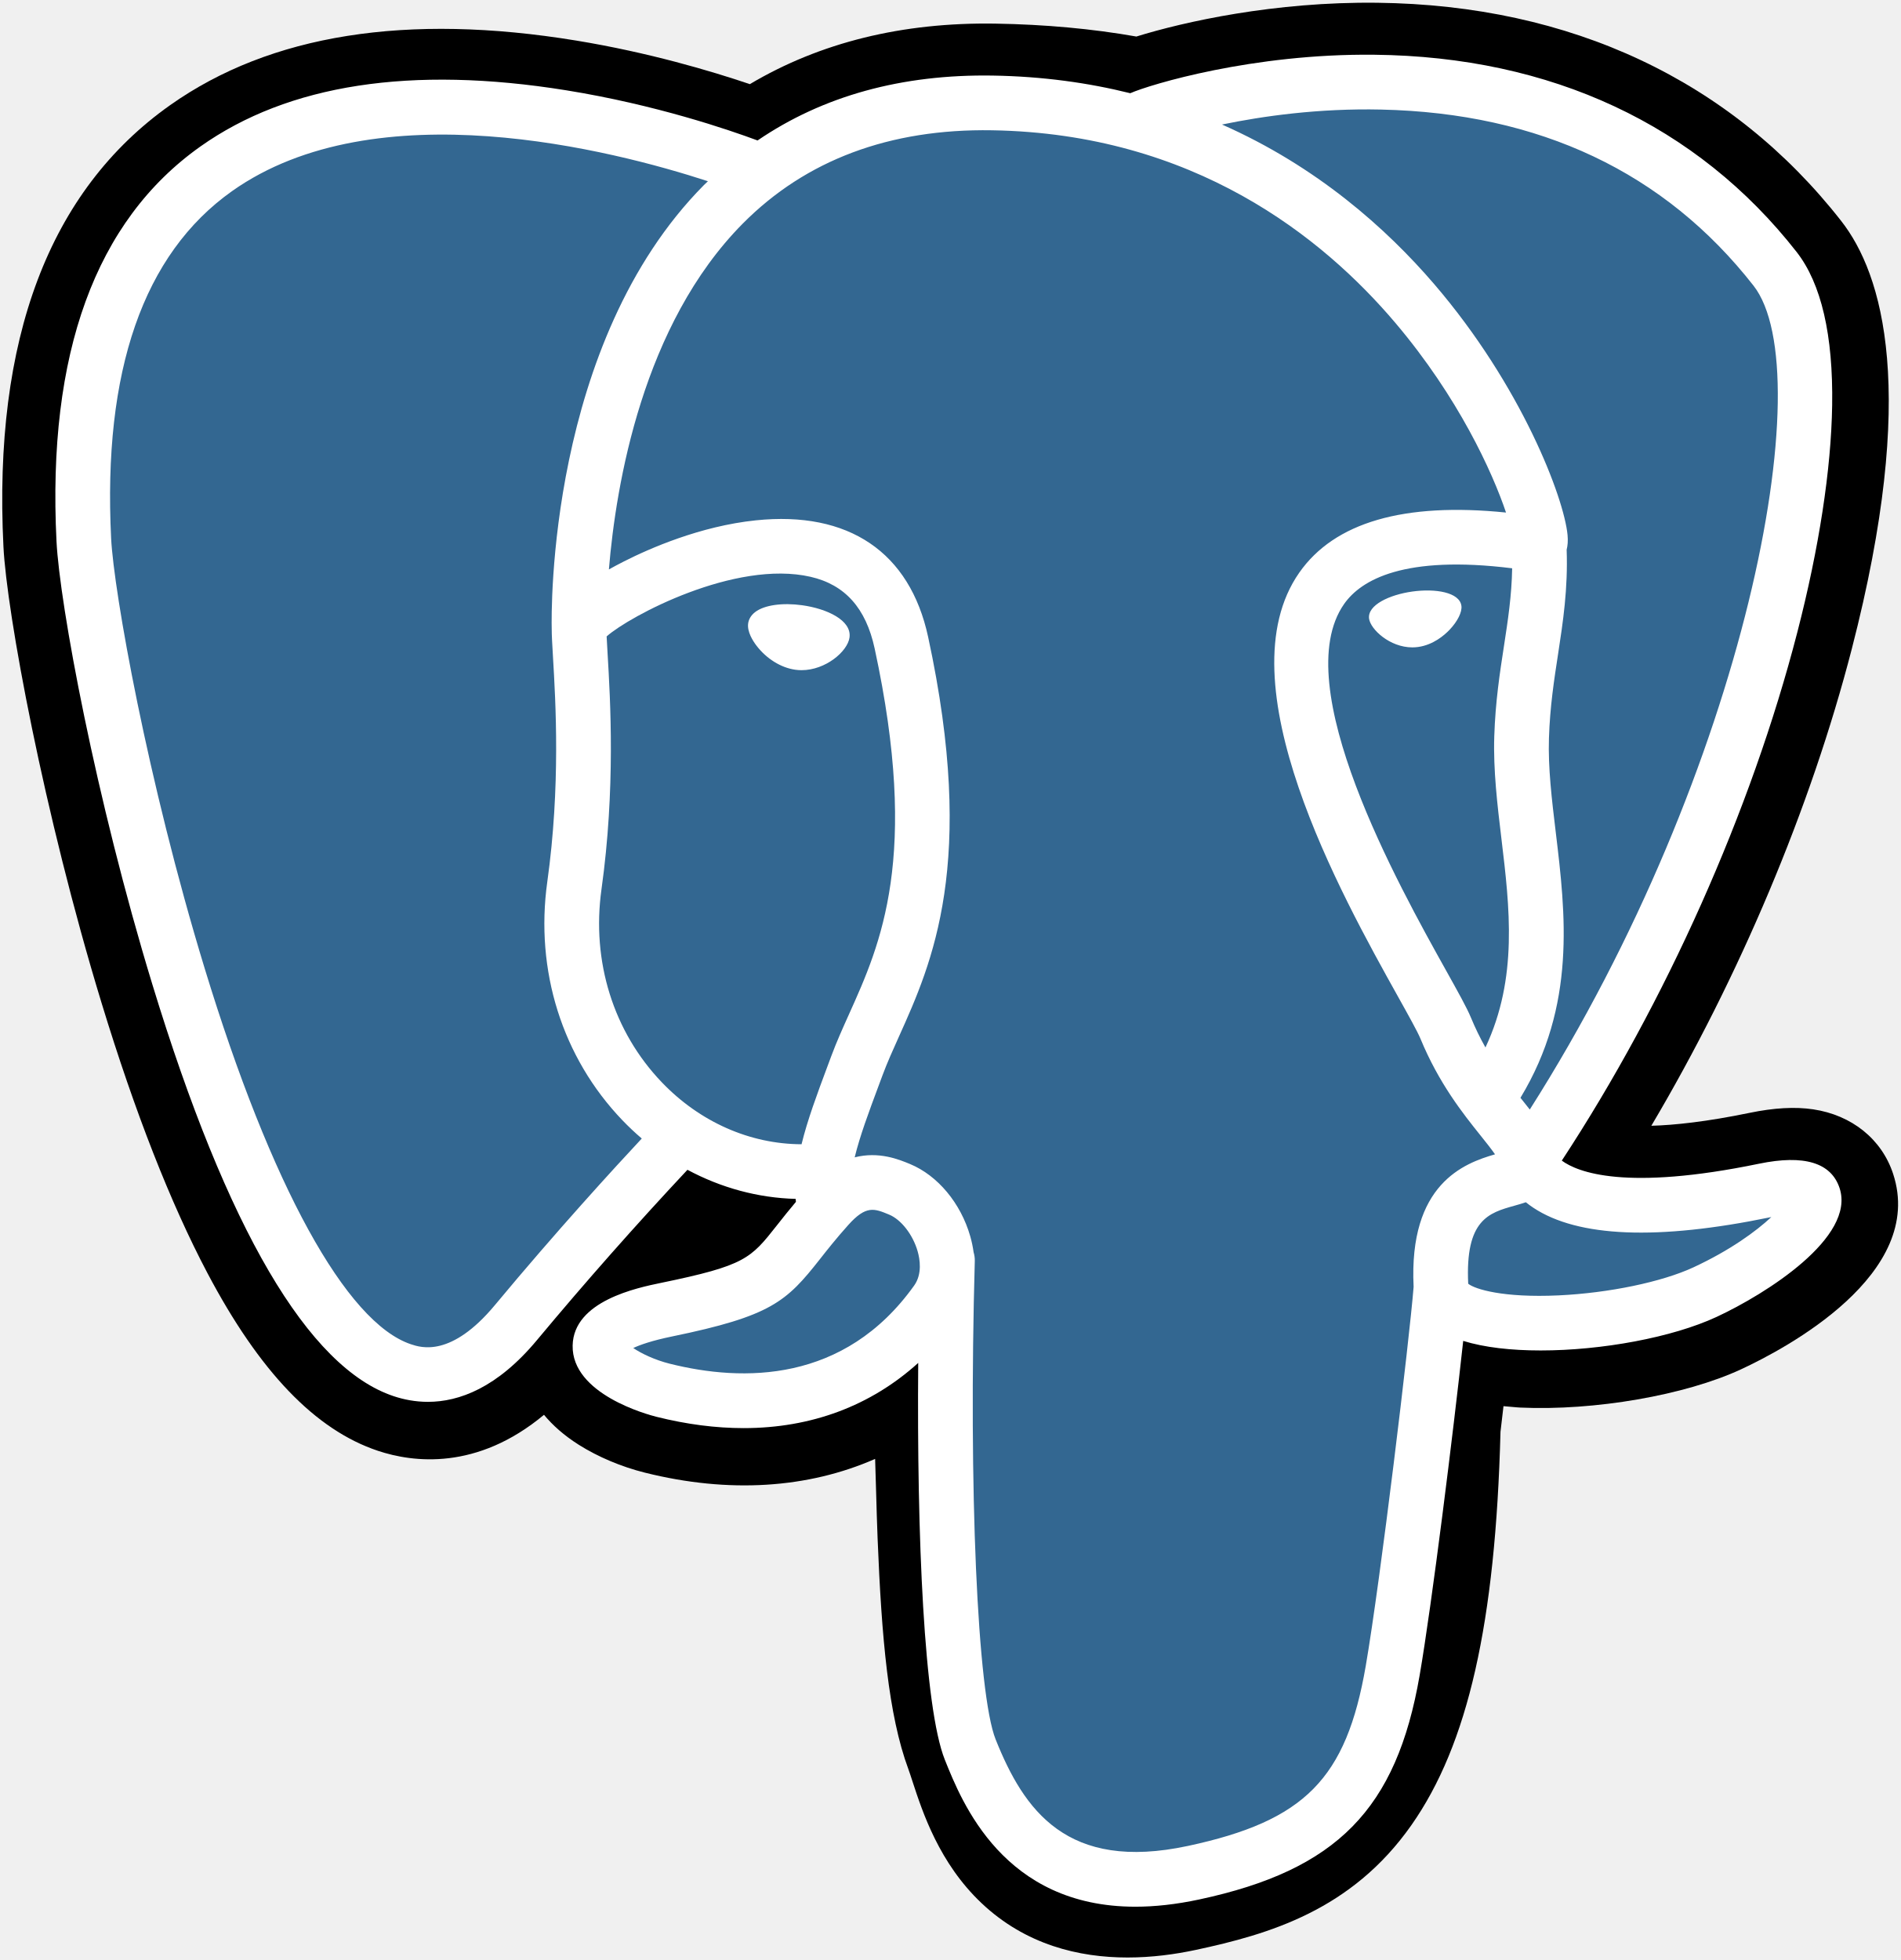
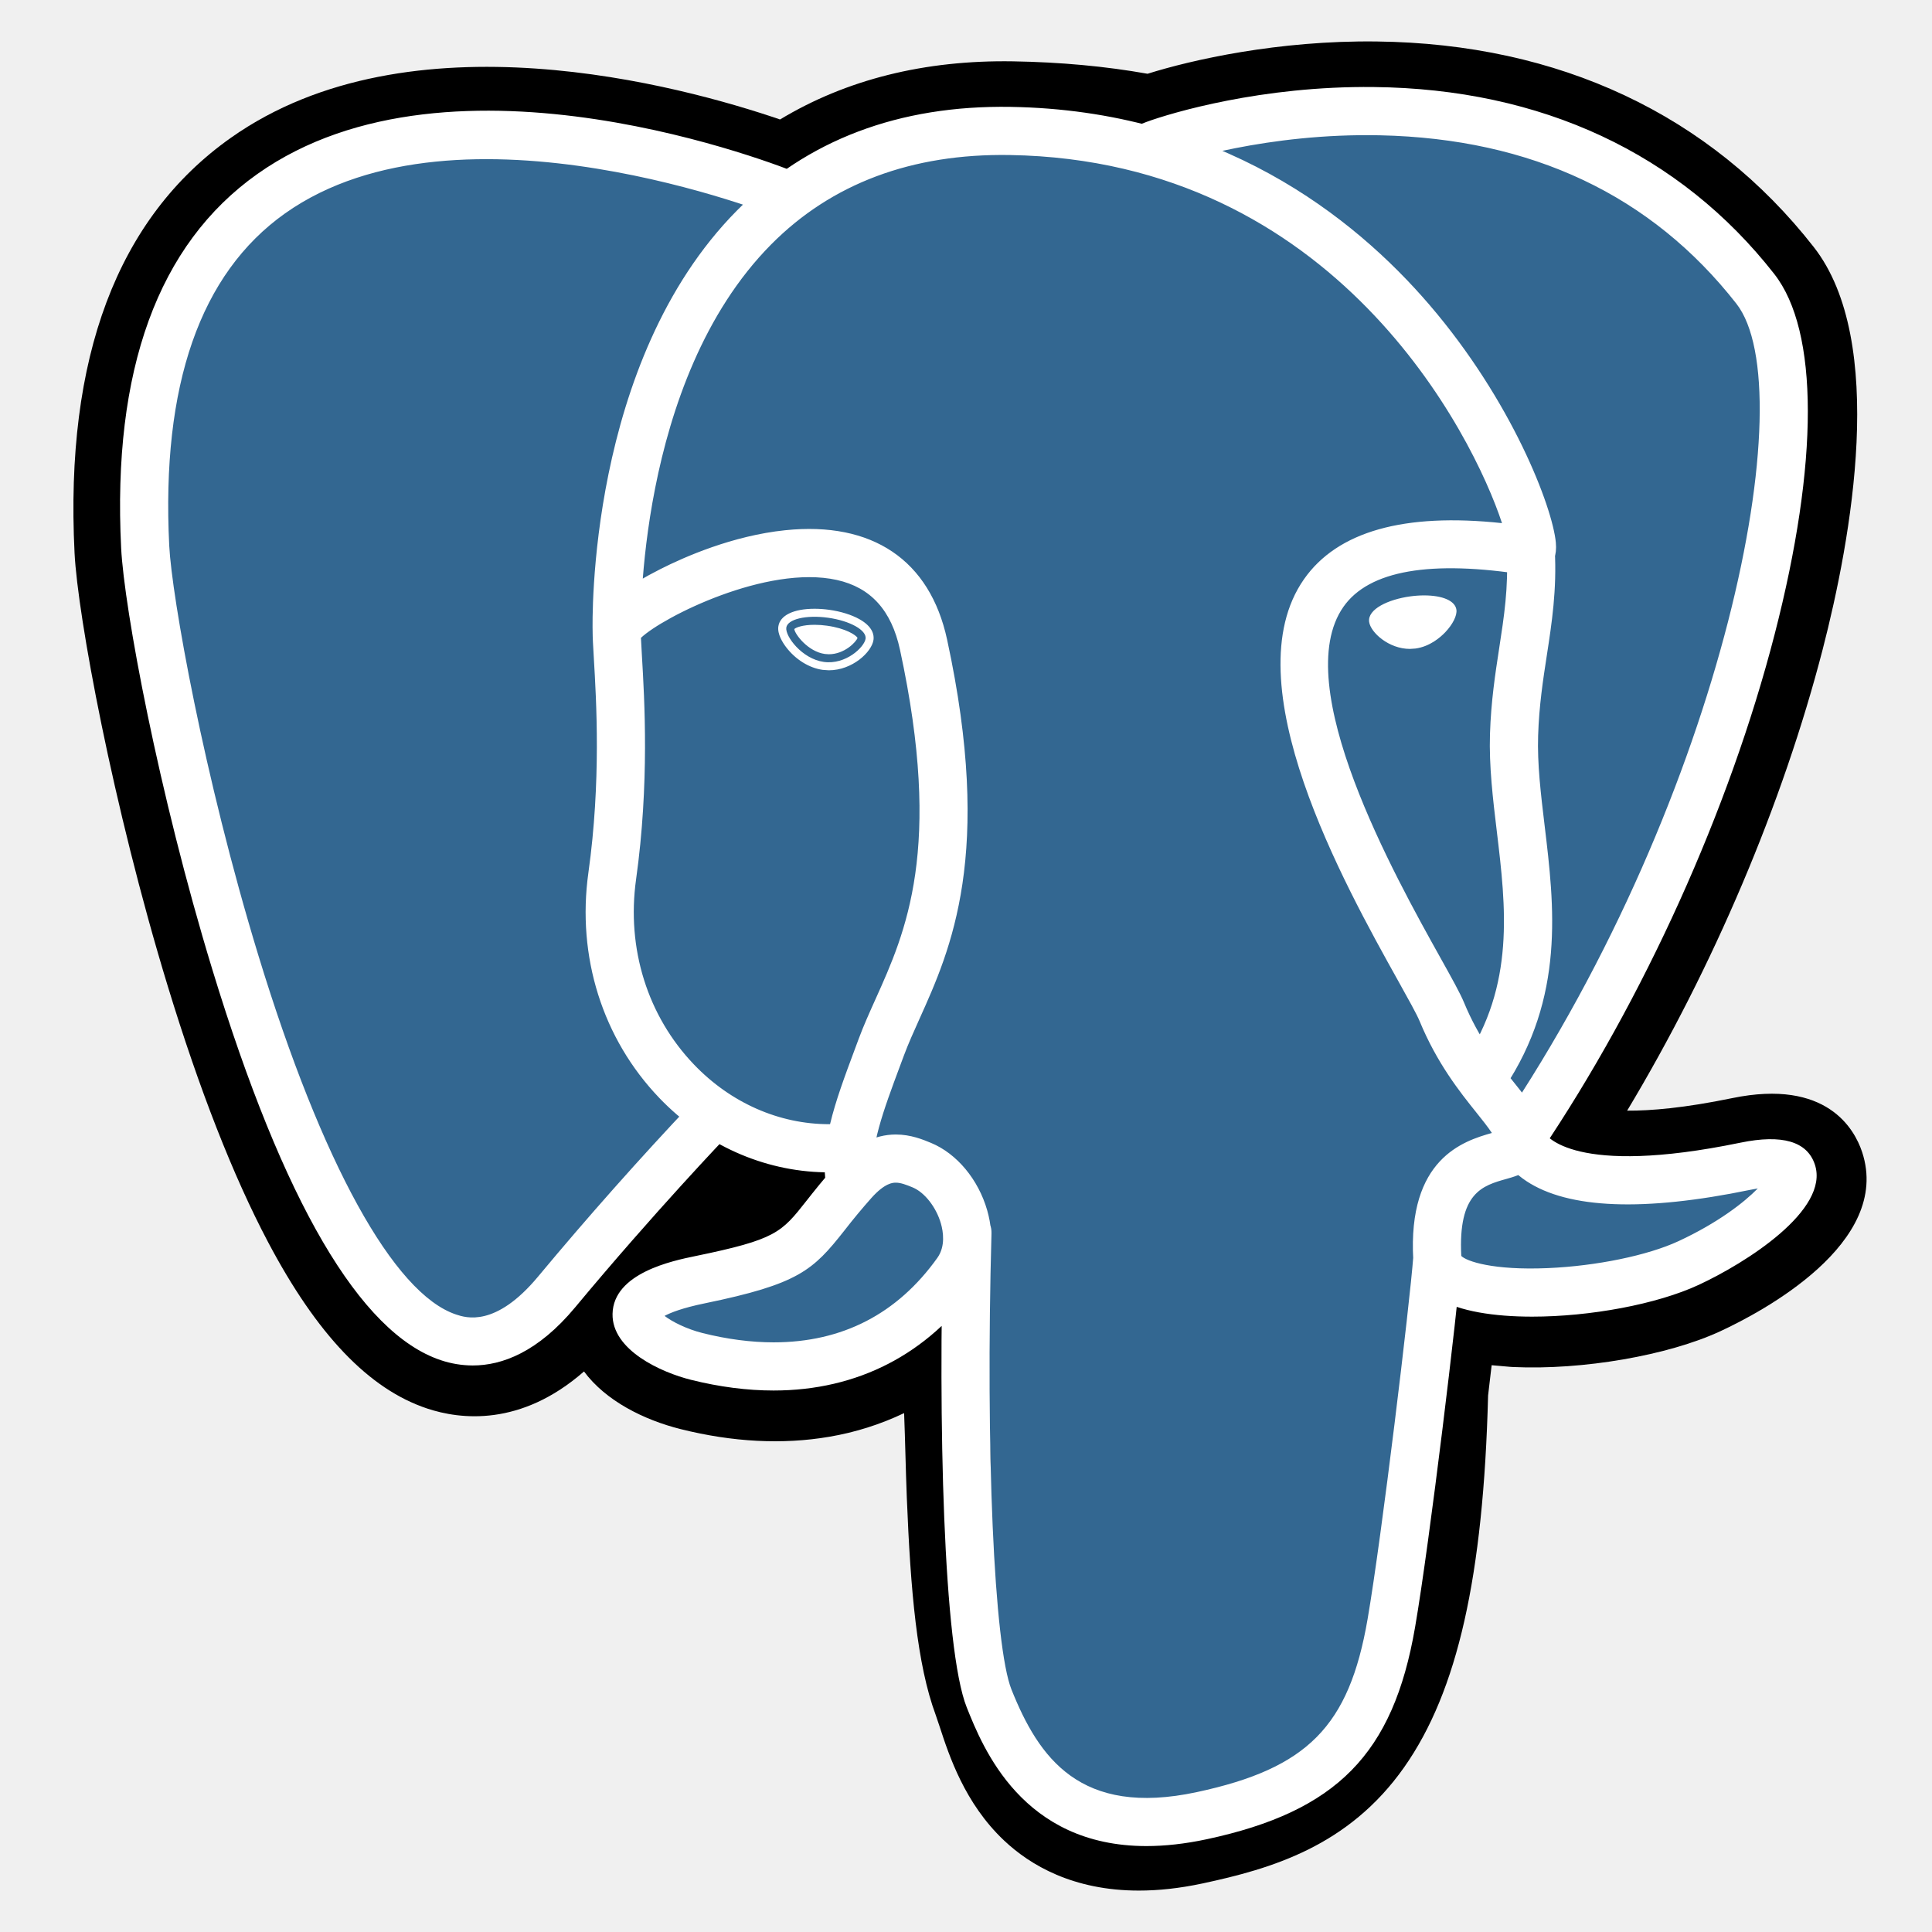
- <svg xmlns="http://www.w3.org/2000/svg" width="174.55" height="180" viewBox="0 0 256 264">
-   <path d="M255.008 158.086c-1.535-4.649-5.556-7.887-10.756-8.664c-2.452-.366-5.26-.21-8.583.475c-5.792 1.195-10.089 1.65-13.225 1.738c11.837-19.985 21.462-42.775 27.003-64.228c8.96-34.689 4.172-50.492-1.423-57.64C233.217 10.847 211.614.683 185.552.372c-13.903-.17-26.108 2.575-32.475 4.549c-5.928-1.046-12.302-1.63-18.99-1.738c-12.537-.2-23.614 2.533-33.079 8.15c-5.24-1.772-13.65-4.27-23.362-5.864c-22.842-3.75-41.252-.828-54.718 8.685C6.622 25.672-.937 45.684.461 73.634c.444 8.874 5.408 35.874 13.224 61.48c4.492 14.718 9.282 26.94 14.237 36.33c7.027 13.315 14.546 21.156 22.987 23.972c4.731 1.576 13.327 2.68 22.368-4.85c1.146 1.388 2.675 2.767 4.704 4.048c2.577 1.625 5.728 2.953 8.875 3.74c11.341 2.835 21.964 2.126 31.027-1.848c.056 1.612.099 3.152.135 4.482c.06 2.157.12 4.272.199 6.25c.537 13.374 1.447 23.773 4.143 31.049c.148.4.347 1.01.557 1.657c1.345 4.118 3.594 11.012 9.316 16.411c5.925 5.593 13.092 7.308 19.656 7.308c3.292 0 6.433-.432 9.188-1.022c9.82-2.105 20.973-5.311 29.041-16.799c7.628-10.86 11.336-27.217 12.007-52.99c.087-.729.167-1.425.244-2.088l.16-1.362l1.797.158l.463.031c10.002.456 22.232-1.665 29.743-5.154c5.935-2.754 24.954-12.795 20.476-26.351" />
-   <path fill="#336791" d="M237.906 160.722c-29.74 6.135-31.785-3.934-31.785-3.934c31.4-46.593 44.527-105.736 33.2-120.211c-30.904-39.485-84.399-20.811-85.292-20.327l-.287.052c-5.876-1.22-12.451-1.946-19.842-2.067c-13.456-.22-23.664 3.528-31.41 9.402c0 0-95.43-39.314-90.991 49.444c.944 18.882 27.064 142.873 58.218 105.422c11.387-13.695 22.39-25.274 22.39-25.274c5.464 3.63 12.006 5.482 18.864 4.817l.533-.452c-.166 1.7-.09 3.363.213 5.332c-8.026 8.967-5.667 10.541-21.711 13.844c-16.235 3.346-6.698 9.302-.471 10.86c7.549 1.887 25.013 4.561 36.813-11.958l-.47 1.885c3.144 2.519 5.352 16.383 4.982 28.952c-.37 12.568-.617 21.197 1.86 27.937c2.479 6.74 4.948 21.905 26.04 17.386c17.623-3.777 26.756-13.564 28.027-29.89c.901-11.606 2.942-9.89 3.07-20.267l1.637-4.912c1.887-15.733.3-20.809 11.157-18.448l2.64.232c7.99.363 18.45-1.286 24.589-4.139c13.218-6.134 21.058-16.377 8.024-13.686z" />
-   <path fill="#FFF" d="M108.076 81.525c-2.68-.373-5.107-.028-6.335.902c-.69.523-.904 1.129-.962 1.546c-.154 1.105.62 2.327 1.096 2.957c1.346 1.784 3.312 3.01 5.258 3.28c.282.04.563.058.842.058c3.245 0 6.196-2.527 6.456-4.392c.325-2.336-3.066-3.893-6.355-4.35m88.784.073c-.256-1.831-3.514-2.353-6.606-1.923c-3.088.43-6.082 1.824-5.832 3.659c.2 1.427 2.777 3.863 5.827 3.863c.258 0 .518-.017.78-.054c2.036-.282 3.53-1.575 4.24-2.32c1.08-1.136 1.706-2.402 1.591-3.225" />
-   <path fill="#FFF" d="M247.802 160.025c-1.134-3.429-4.784-4.532-10.848-3.28c-18.005 3.716-24.453 1.142-26.57-.417c13.995-21.32 25.508-47.092 31.719-71.137c2.942-11.39 4.567-21.968 4.7-30.59c.147-9.463-1.465-16.417-4.789-20.665c-13.402-17.125-33.072-26.311-56.882-26.563c-16.369-.184-30.199 4.005-32.88 5.183c-5.646-1.404-11.801-2.266-18.502-2.376c-12.288-.199-22.91 2.743-31.704 8.74c-3.82-1.422-13.692-4.811-25.765-6.756c-20.872-3.36-37.458-.814-49.294 7.571c-14.123 10.006-20.643 27.892-19.38 53.16c.425 8.501 5.269 34.653 12.913 59.698c10.062 32.964 21 51.625 32.508 55.464c1.347.449 2.9.763 4.613.763c4.198 0 9.345-1.892 14.7-8.33a529.832 529.832 0 0 1 20.261-22.926c4.524 2.428 9.494 3.784 14.577 3.92c.01.133.023.266.035.398a117.66 117.66 0 0 0-2.57 3.175c-3.522 4.471-4.255 5.402-15.592 7.736c-3.225.666-11.79 2.431-11.916 8.435c-.136 6.56 10.125 9.315 11.294 9.607c4.074 1.02 7.999 1.523 11.742 1.523c9.103 0 17.114-2.992 23.516-8.781c-.197 23.386.778 46.43 3.586 53.451c2.3 5.748 7.918 19.795 25.664 19.794c2.604 0 5.47-.303 8.623-.979c18.521-3.97 26.564-12.156 29.675-30.203c1.665-9.645 4.522-32.676 5.866-45.03c2.836.885 6.487 1.29 10.434 1.289c8.232 0 17.731-1.749 23.688-4.514c6.692-3.108 18.768-10.734 16.578-17.36m-44.106-83.48c-.061 3.647-.563 6.958-1.095 10.414c-.573 3.717-1.165 7.56-1.314 12.225c-.147 4.54.42 9.26.968 13.825c1.108 9.22 2.245 18.712-2.156 28.078a36.508 36.508 0 0 1-1.95-4.009c-.547-1.326-1.735-3.456-3.38-6.404c-6.399-11.476-21.384-38.35-13.713-49.316c2.285-3.264 8.084-6.62 22.64-4.813m-17.644-61.787c21.334.471 38.21 8.452 50.158 23.72c9.164 11.711-.927 64.998-30.14 110.969a171.33 171.33 0 0 0-.886-1.117l-.37-.462c7.549-12.467 6.073-24.802 4.759-35.738c-.54-4.488-1.05-8.727-.92-12.709c.134-4.22.692-7.84 1.232-11.34c.663-4.313 1.338-8.776 1.152-14.037c.139-.552.195-1.204.122-1.978c-.475-5.045-6.235-20.144-17.975-33.81c-6.422-7.475-15.787-15.84-28.574-21.482c5.5-1.14 13.021-2.203 21.442-2.016M66.674 175.778c-5.9 7.094-9.974 5.734-11.314 5.288c-8.73-2.912-18.86-21.364-27.791-50.624c-7.728-25.318-12.244-50.777-12.602-57.916c-1.128-22.578 4.345-38.313 16.268-46.769c19.404-13.76 51.306-5.524 64.125-1.347c-.184.182-.376.352-.558.537c-21.036 21.244-20.537 57.54-20.485 59.759c-.002.856.07 2.068.168 3.735c.362 6.105 1.036 17.467-.764 30.334c-1.672 11.957 2.014 23.66 10.111 32.109a36.275 36.275 0 0 0 2.617 2.468c-3.604 3.86-11.437 12.396-19.775 22.426m22.479-29.993c-6.526-6.81-9.49-16.282-8.133-25.99c1.9-13.592 1.199-25.43.822-31.79c-.053-.89-.1-1.67-.127-2.285c3.073-2.725 17.314-10.355 27.47-8.028c4.634 1.061 7.458 4.217 8.632 9.645c6.076 28.103.804 39.816-3.432 49.229c-.873 1.939-1.698 3.772-2.402 5.668l-.546 1.466c-1.382 3.706-2.668 7.152-3.465 10.424c-6.938-.02-13.687-2.984-18.819-8.34m1.065 37.9c-2.026-.506-3.848-1.385-4.917-2.114c.893-.42 2.482-.992 5.238-1.56c13.337-2.745 15.397-4.683 19.895-10.394c1.031-1.31 2.2-2.794 3.819-4.602l.002-.002c2.411-2.7 3.514-2.242 5.514-1.412c1.621.67 3.2 2.702 3.84 4.938c.303 1.056.643 3.06-.47 4.62c-9.396 13.156-23.088 12.987-32.921 10.526m69.799 64.952c-16.316 3.496-22.093-4.829-25.9-14.346c-2.457-6.144-3.665-33.85-2.808-64.447c.011-.407-.047-.8-.159-1.17a15.444 15.444 0 0 0-.456-2.162c-1.274-4.452-4.379-8.176-8.104-9.72c-1.48-.613-4.196-1.738-7.46-.903c.696-2.868 1.903-6.107 3.212-9.614l.549-1.475c.618-1.663 1.394-3.386 2.214-5.21c4.433-9.848 10.504-23.337 3.915-53.81c-2.468-11.414-10.71-16.988-23.204-15.693c-7.49.775-14.343 3.797-17.761 5.53c-.735.372-1.407.732-2.035 1.082c.954-11.5 4.558-32.992 18.04-46.59c8.489-8.56 19.794-12.788 33.568-12.56c27.14.444 44.544 14.372 54.366 25.979c8.464 10.001 13.047 20.076 14.876 25.51c-13.755-1.399-23.11 1.316-27.852 8.096c-10.317 14.748 5.644 43.372 13.315 57.129c1.407 2.521 2.621 4.7 3.003 5.626c2.498 6.054 5.732 10.096 8.093 13.046c.724.904 1.426 1.781 1.96 2.547c-4.166 1.201-11.649 3.976-10.967 17.847c-.55 6.96-4.461 39.546-6.448 51.059c-2.623 15.21-8.22 20.875-23.957 24.25m68.104-77.936c-4.26 1.977-11.389 3.46-18.161 3.779c-7.48.35-11.288-.838-12.184-1.569c-.42-8.644 2.797-9.547 6.202-10.503c.535-.15 1.057-.297 1.561-.473c.313.255.656.508 1.032.756c6.012 3.968 16.735 4.396 31.874 1.271l.166-.033c-2.042 1.909-5.536 4.471-10.49 6.772" />
+ <svg xmlns="http://www.w3.org/2000/svg" width="120" height="120" viewBox="0 0 128 128">
+   <path d="M93.809 92.112c.785-6.533.55-7.492 5.416-6.433l1.235.108c3.742.17 8.637-.602 11.513-1.938c6.191-2.873 9.861-7.668 3.758-6.409c-13.924 2.873-14.881-1.842-14.881-1.842c14.703-21.815 20.849-49.508 15.543-56.287c-14.47-18.489-39.517-9.746-39.936-9.52l-.134.025c-2.751-.571-5.83-.912-9.289-.968c-6.301-.104-11.082 1.652-14.709 4.402c0 0-44.683-18.409-42.604 23.151c.442 8.841 12.672 66.898 27.26 49.362c5.332-6.412 10.484-11.834 10.484-11.834c2.558 1.699 5.622 2.567 8.834 2.255l.249-.212c-.078.796-.044 1.575.099 2.497c-3.757 4.199-2.653 4.936-10.166 6.482c-7.602 1.566-3.136 4.355-.221 5.084c3.535.884 11.712 2.136 17.238-5.598l-.22.882c1.474 1.18 1.375 8.477 1.583 13.69c.209 5.214.558 10.079 1.621 12.948c1.063 2.868 2.317 10.256 12.191 8.14c8.252-1.764 14.561-4.309 15.136-27.985" />
+   <path d="M75.458 125.256c-4.367 0-7.211-1.689-8.938-3.32c-2.607-2.46-3.641-5.629-4.259-7.522l-.267-.79c-1.244-3.358-1.666-8.193-1.916-14.419c-.038-.935-.064-1.898-.093-2.919c-.021-.747-.047-1.684-.085-2.664a18.8 18.8 0 0 1-4.962 1.568c-3.079.526-6.389.356-9.84-.507c-2.435-.609-4.965-1.871-6.407-3.82c-4.203 3.681-8.212 3.182-10.396 2.453c-3.853-1.285-7.301-4.896-10.542-11.037c-2.309-4.375-4.542-10.075-6.638-16.943c-3.65-11.96-5.969-24.557-6.175-28.693C4.292 23.698 7.777 14.44 15.296 9.129C27.157.751 45.128 5.678 51.68 7.915c4.402-2.653 9.581-3.944 15.433-3.851c3.143.051 6.136.327 8.916.823c2.9-.912 8.628-2.221 15.185-2.139c12.081.144 22.092 4.852 28.949 13.615c4.894 6.252 2.474 19.381.597 26.651c-2.642 10.226-7.271 21.102-12.957 30.57c1.544.011 3.781-.174 6.961-.831c6.274-1.295 8.109 2.069 8.607 3.575c1.995 6.042-6.677 10.608-9.382 11.864c-3.466 1.609-9.117 2.589-13.745 2.377l-.202-.013l-1.216-.107l-.12 1.014l-.116.991c-.311 11.999-2.025 19.598-5.552 24.619c-3.697 5.264-8.835 6.739-13.361 7.709c-1.544.33-2.947.474-4.219.474m-9.19-43.671c2.819 2.256 3.066 6.501 3.287 14.434c.028.99.054 1.927.089 2.802c.106 2.65.355 8.855 1.327 11.477c.137.371.26.747.39 1.146c1.083 3.316 1.626 4.979 6.309 3.978c3.931-.843 5.952-1.599 7.534-3.851c2.299-3.274 3.585-9.86 3.821-19.575l4.783.116l-4.75-.57l.14-1.186c.455-3.91.783-6.734 3.396-8.602c2.097-1.498 4.486-1.353 6.389-1.01c-2.091-1.58-2.669-3.433-2.823-4.193l-.399-1.965l1.121-1.663c6.457-9.58 11.781-21.354 14.609-32.304c2.906-11.251 2.02-17.226 1.134-18.356c-11.729-14.987-32.068-8.799-34.192-8.097l-.359.194l-1.8.335l-.922-.191c-2.542-.528-5.366-.82-8.393-.869c-4.756-.08-8.593 1.044-11.739 3.431l-2.183 1.655l-2.533-1.043c-5.412-2.213-21.308-6.662-29.696-.721c-4.656 3.298-6.777 9.76-6.305 19.207c.156 3.119 2.275 14.926 5.771 26.377c4.831 15.825 9.221 21.082 11.054 21.693c.32.108 1.15-.537 1.976-1.529a270.708 270.708 0 0 1 10.694-12.07l2.77-2.915l3.349 2.225c1.35.897 2.839 1.406 4.368 1.502l7.987-6.812l-1.157 11.808c-.026.265-.039.626.065 1.296l.348 2.238l-1.51 1.688l-.174.196l4.388 2.025z" />
+   <path fill="#336791" d="M115.731 77.44c-13.925 2.873-14.882-1.842-14.882-1.842c14.703-21.816 20.849-49.51 15.545-56.287C101.924.823 76.875 9.566 76.457 9.793l-.135.024c-2.751-.571-5.83-.911-9.291-.967c-6.301-.103-11.08 1.652-14.707 4.402c0 0-44.684-18.408-42.606 23.151c.442 8.842 12.672 66.899 27.26 49.363c5.332-6.412 10.483-11.834 10.483-11.834c2.559 1.699 5.622 2.567 8.833 2.255l.25-.212c-.078.796-.042 1.575.1 2.497c-3.758 4.199-2.654 4.936-10.167 6.482c-7.602 1.566-3.136 4.355-.22 5.084c3.534.884 11.712 2.136 17.237-5.598l-.221.882c1.473 1.18 2.507 7.672 2.334 13.557c-.174 5.885-.29 9.926.871 13.082c1.16 3.156 2.316 10.256 12.192 8.14c8.252-1.768 12.528-6.351 13.124-13.995c.422-5.435 1.377-4.631 1.438-9.49l.767-2.3c.884-7.367.14-9.743 5.225-8.638l1.235.108c3.742.17 8.639-.602 11.514-1.938c6.19-2.871 9.861-7.667 3.758-6.408" />
+   <path fill="#fff" d="M75.957 122.307c-8.232 0-10.84-6.519-11.907-9.185c-1.562-3.907-1.899-19.069-1.551-31.503a1.59 1.59 0 0 1 1.64-1.55a1.594 1.594 0 0 1 1.55 1.639c-.401 14.341.168 27.337 1.324 30.229c1.804 4.509 4.54 8.453 12.275 6.796c7.343-1.575 10.093-4.359 11.318-11.46c.94-5.449 2.799-20.951 3.028-24.01a1.593 1.593 0 0 1 1.71-1.472a1.597 1.597 0 0 1 1.472 1.71c-.239 3.185-2.089 18.657-3.065 24.315c-1.446 8.387-5.185 12.191-13.794 14.037c-1.463.313-2.792.453-4 .454M31.321 90.466a6.71 6.71 0 0 1-2.116-.35c-5.347-1.784-10.44-10.492-15.138-25.885c-3.576-11.717-5.842-23.947-6.041-27.922c-.589-11.784 2.445-20.121 9.02-24.778c13.007-9.216 34.888-.44 35.813-.062a1.596 1.596 0 0 1-1.207 2.955c-.211-.086-21.193-8.492-32.768-.285c-5.622 3.986-8.203 11.392-7.672 22.011c.167 3.349 2.284 15.285 5.906 27.149c4.194 13.742 8.967 22.413 13.096 23.79c.648.216 2.62.873 5.439-2.517A245.272 245.272 0 0 1 45.88 73.046a1.596 1.596 0 0 1 2.304 2.208c-.048.05-4.847 5.067-10.077 11.359c-2.477 2.979-4.851 3.853-6.786 3.853m69.429-13.445a1.596 1.596 0 0 1-1.322-2.487c14.863-22.055 20.08-48.704 15.612-54.414c-5.624-7.186-13.565-10.939-23.604-11.156c-7.433-.16-13.341 1.738-14.307 2.069l-.243.099c-.971.305-1.716-.227-1.997-.849a1.6 1.6 0 0 1 .631-2.025c.046-.027.192-.089.429-.176l-.021.006l.021-.007c1.641-.601 7.639-2.4 15.068-2.315c11.108.118 20.284 4.401 26.534 12.388c2.957 3.779 2.964 12.485.019 23.887c-3.002 11.625-8.651 24.118-15.497 34.277c-.306.457-.81.703-1.323.703m.76 10.21c-2.538 0-4.813-.358-6.175-1.174c-1.4-.839-1.667-1.979-1.702-2.584c-.382-6.71 3.32-7.878 5.208-8.411c-.263-.398-.637-.866-1.024-1.349c-1.101-1.376-2.609-3.26-3.771-6.078c-.182-.44-.752-1.463-1.412-2.648c-3.579-6.418-11.026-19.773-6.242-26.612c2.214-3.165 6.623-4.411 13.119-3.716C97.6 28.837 88.5 10.625 66.907 10.271c-6.494-.108-11.82 1.889-15.822 5.93c-8.96 9.049-8.636 25.422-8.631 25.586a1.595 1.595 0 1 1-3.19.084c-.02-.727-.354-17.909 9.554-27.916C53.455 9.272 59.559 6.96 66.96 7.081c13.814.227 22.706 7.25 27.732 13.101c5.479 6.377 8.165 13.411 8.386 15.759c.165 1.746-1.088 2.095-1.341 2.147l-.576.013c-6.375-1.021-10.465-.312-12.156 2.104c-3.639 5.201 3.406 17.834 6.414 23.229c.768 1.376 1.322 2.371 1.576 2.985c.988 2.396 2.277 4.006 3.312 5.3c.911 1.138 1.7 2.125 1.982 3.283c.131.23 1.99 2.98 13.021.703c2.765-.57 4.423-.083 4.93 1.45c.997 3.015-4.597 6.532-7.694 7.97c-2.775 1.29-7.204 2.106-11.036 2.106m-4.696-4.021c.35.353 2.101.962 5.727.806c3.224-.138 6.624-.839 8.664-1.786c2.609-1.212 4.351-2.567 5.253-3.492l-.5.092c-7.053 1.456-12.042 1.262-14.828-.577a6.162 6.162 0 0 1-.54-.401c-.302.119-.581.197-.78.253c-1.58.443-3.214.902-2.996 5.105m-45.562 8.915c-1.752 0-3.596-.239-5.479-.71c-1.951-.488-5.24-1.957-5.19-4.37c.057-2.707 3.994-3.519 5.476-3.824c5.354-1.103 5.703-1.545 7.376-3.67c.488-.619 1.095-1.39 1.923-2.314c1.229-1.376 2.572-2.073 3.992-2.073c.989 0 1.8.335 2.336.558c1.708.708 3.133 2.42 3.719 4.467c.529 1.847.276 3.625-.71 5.006c-3.237 4.533-7.886 6.93-13.443 6.93m-7.222-4.943c.481.372 1.445.869 2.518 1.137c1.631.408 3.213.615 4.705.615c4.546 0 8.196-1.882 10.847-5.594c.553-.774.387-1.757.239-2.274c-.31-1.083-1.08-2.068-1.873-2.397c-.43-.178-.787-.314-1.115-.314c-.176 0-.712 0-1.614 1.009a41.146 41.146 0 0 0-1.794 2.162c-2.084 2.646-3.039 3.544-9.239 4.821c-1.513.31-2.289.626-2.674.835m12.269-7.36a1.596 1.596 0 0 1-1.575-1.354a8.218 8.218 0 0 1-.08-.799c-4.064-.076-7.985-1.82-10.962-4.926c-3.764-3.927-5.477-9.368-4.699-14.927c.845-6.037.529-11.366.359-14.229c-.047-.796-.081-1.371-.079-1.769c.003-.505.013-1.844 4.489-4.113c1.592-.807 4.784-2.215 8.271-2.576c5.777-.597 9.585 1.976 10.725 7.246c3.077 14.228.244 20.521-1.825 25.117c-.385.856-.749 1.664-1.04 2.447l-.257.69c-1.093 2.931-2.038 5.463-1.748 7.354a1.595 1.595 0 0 1-1.335 1.819zM42.464 42.26l.062 1.139c.176 2.974.504 8.508-.384 14.86c-.641 4.585.759 9.06 3.843 12.276c2.437 2.542 5.644 3.945 8.94 3.945h.068c.369-1.555.982-3.197 1.642-4.966l.255-.686c.329-.884.714-1.74 1.122-2.646c1.991-4.424 4.47-9.931 1.615-23.132c-.565-2.615-1.936-4.128-4.189-4.627c-4.628-1.022-11.525 2.459-12.974 3.837m9.63-.677c-.08.564 1.033 2.07 2.485 2.271c1.449.203 2.689-.975 2.768-1.539c.079-.564-1.033-1.186-2.485-1.388c-1.451-.202-2.691.092-2.768.656m2.818 2.826l-.407-.028c-.9-.125-1.81-.692-2.433-1.518c-.219-.29-.576-.852-.505-1.354c.101-.736.999-1.177 2.4-1.177c.313 0 .639.023.967.069c.766.106 1.477.327 2.002.62c.91.508.977 1.075.936 1.368c-.112.813-1.405 2.02-2.96 2.02m-2.289-2.732c.045.348.907 1.496 2.029 1.651l.261.018c1.036 0 1.81-.815 1.901-1.082c-.096-.182-.762-.634-2.025-.81a5.823 5.823 0 0 0-.821-.059c-.812 0-1.243.183-1.345.282m43.605-1.245c.079.564-1.033 2.07-2.484 2.272c-1.45.202-2.691-.975-2.771-1.539c-.076-.564 1.036-1.187 2.486-1.388c1.45-.203 2.689.092 2.769.655m-2.819 2.56c-1.396 0-2.601-1.086-2.7-1.791c-.115-.846 1.278-1.489 2.712-1.688c.316-.044.629-.066.93-.066c1.238 0 2.058.363 2.14.949c.053.379-.238.964-.739 1.492c-.331.347-1.026.948-1.973 1.079zm.943-3.013c-.276 0-.564.021-.856.061c-1.441.201-2.301.779-2.259 1.089c.048.341.968 1.332 2.173 1.332l.297-.021c.787-.109 1.378-.623 1.66-.919c.443-.465.619-.903.598-1.052c-.028-.198-.56-.49-1.613-.49m3.965 32.843a1.594 1.594 0 0 1-1.324-2.483c3.398-5.075 2.776-10.25 2.175-15.255c-.257-2.132-.521-4.337-.453-6.453c.07-2.177.347-3.973.614-5.71c.317-2.058.617-4.002.493-6.31a1.595 1.595 0 1 1 3.186-.172c.142 2.638-.197 4.838-.525 6.967c-.253 1.643-.515 3.342-.578 5.327c-.061 1.874.178 3.864.431 5.97c.64 5.322 1.365 11.354-2.691 17.411a1.596 1.596 0 0 1-1.328.708" />
</svg>
